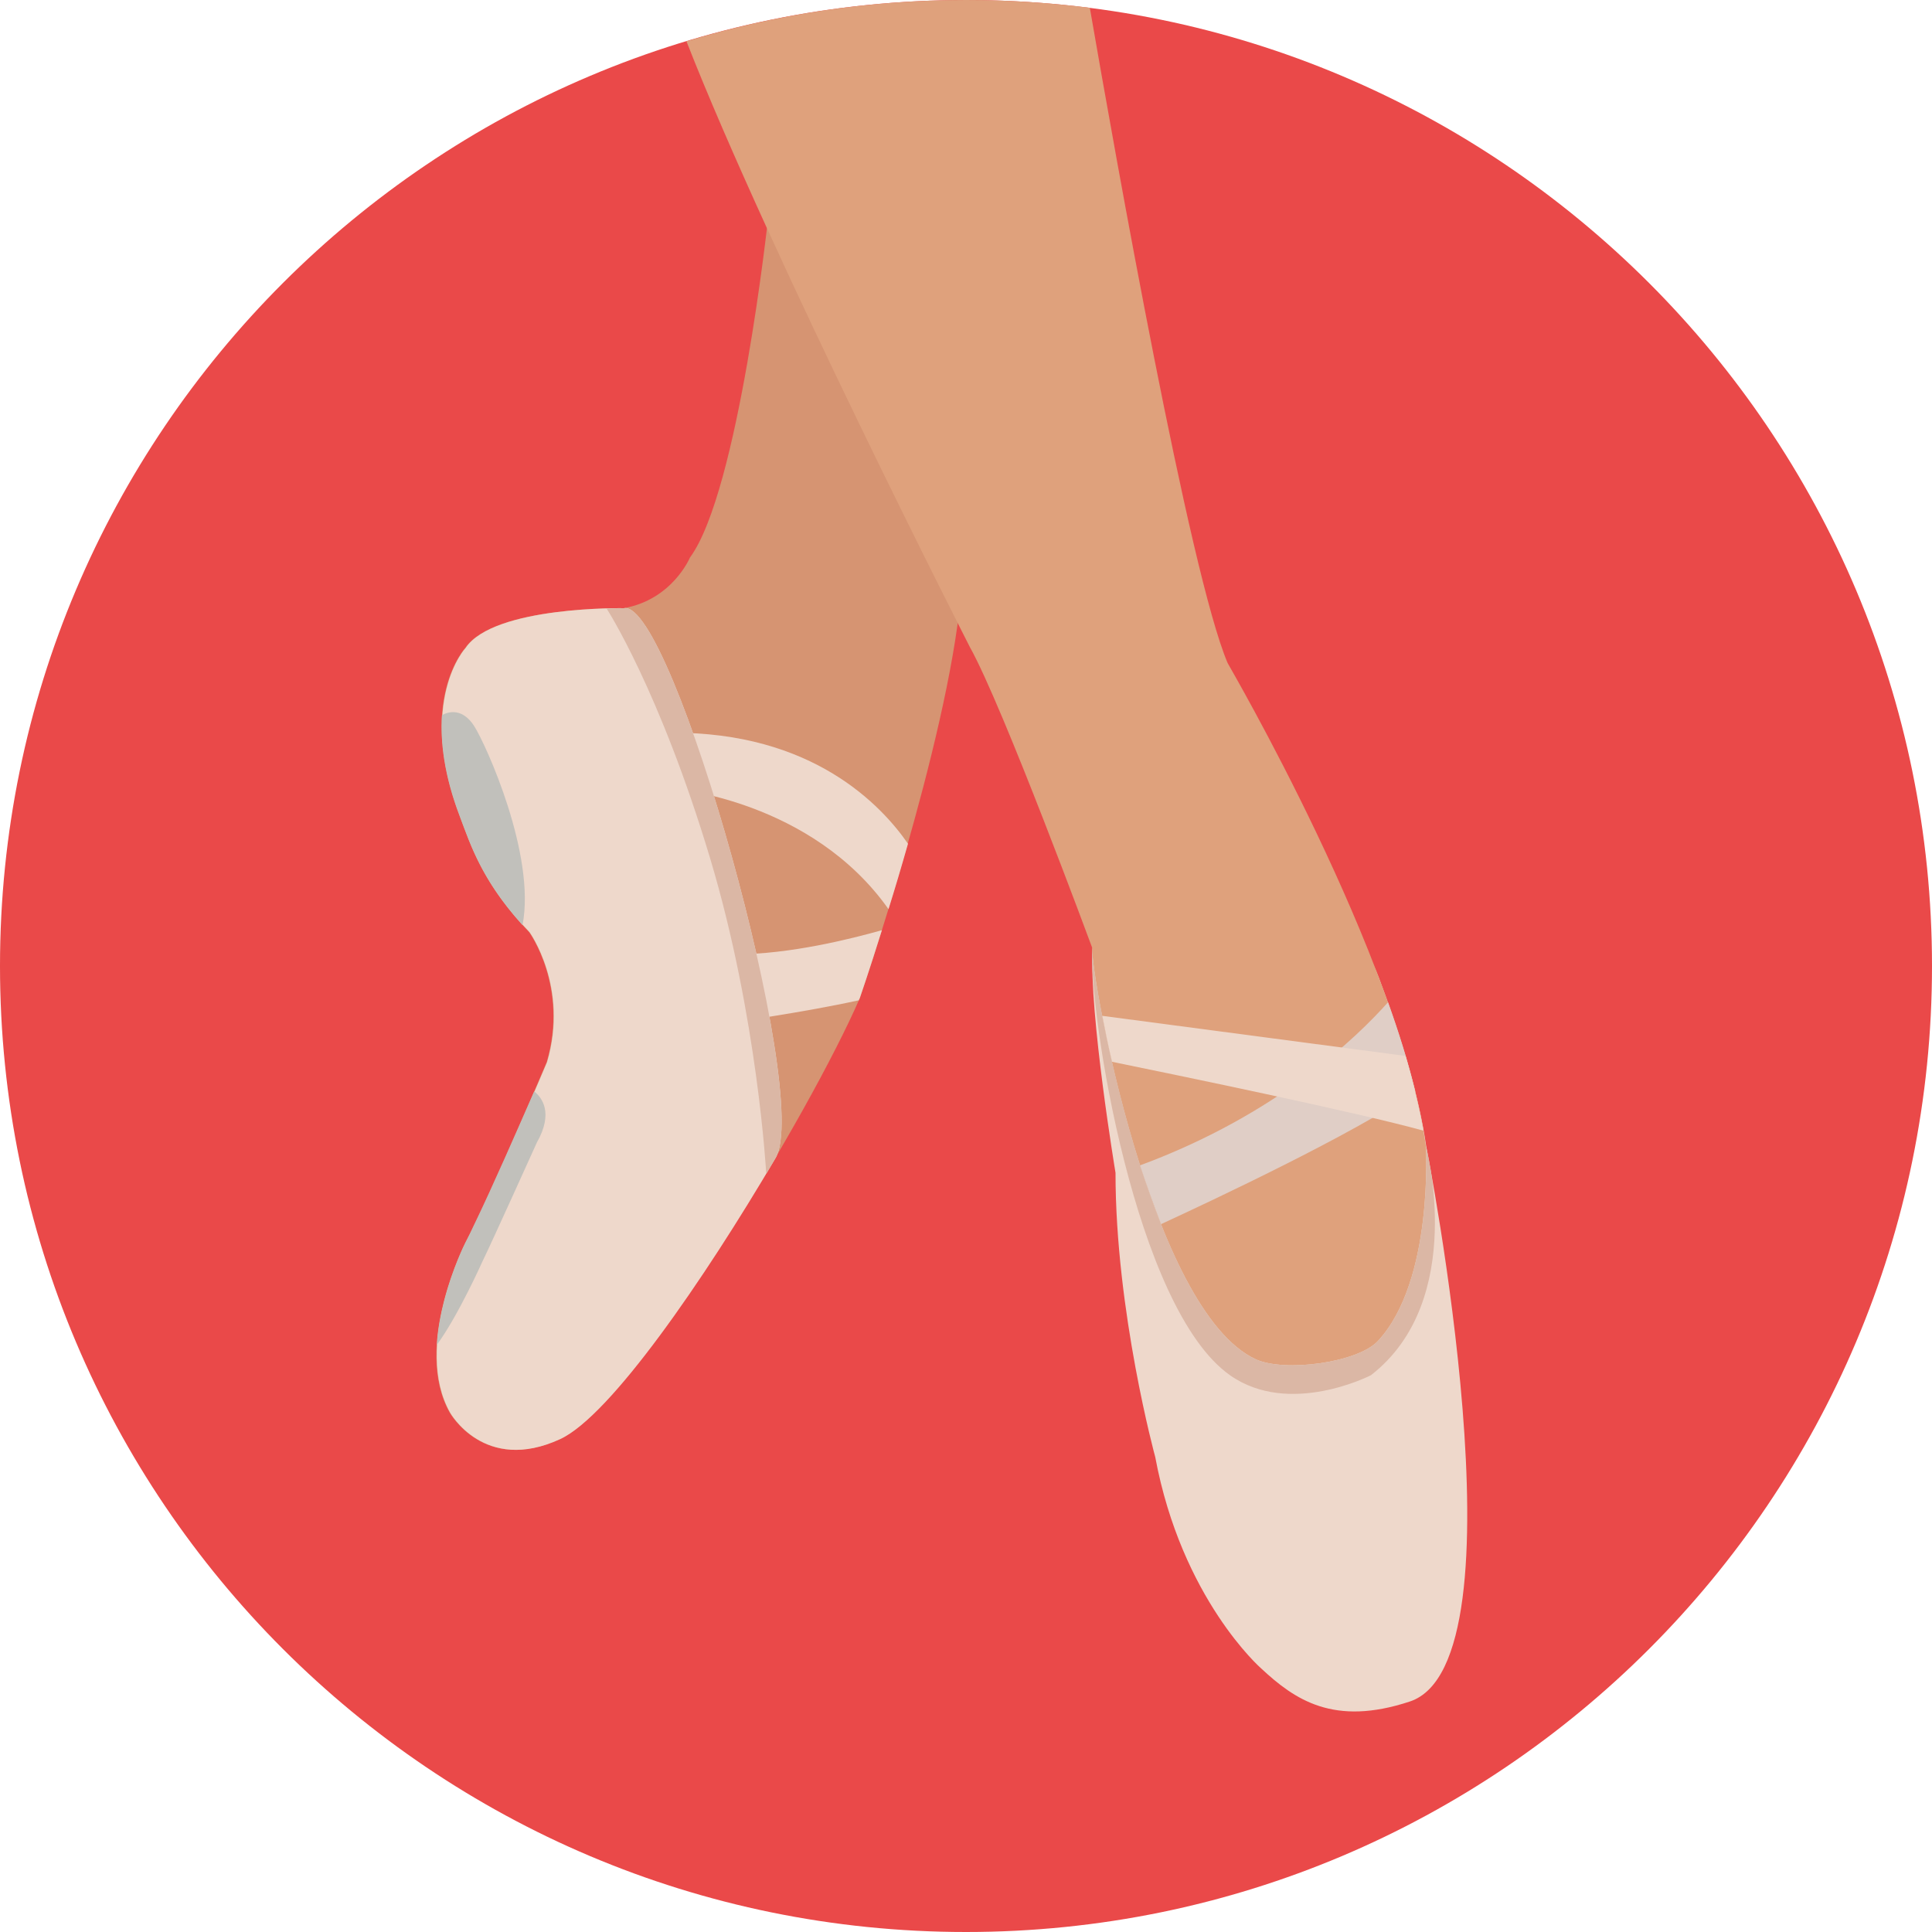
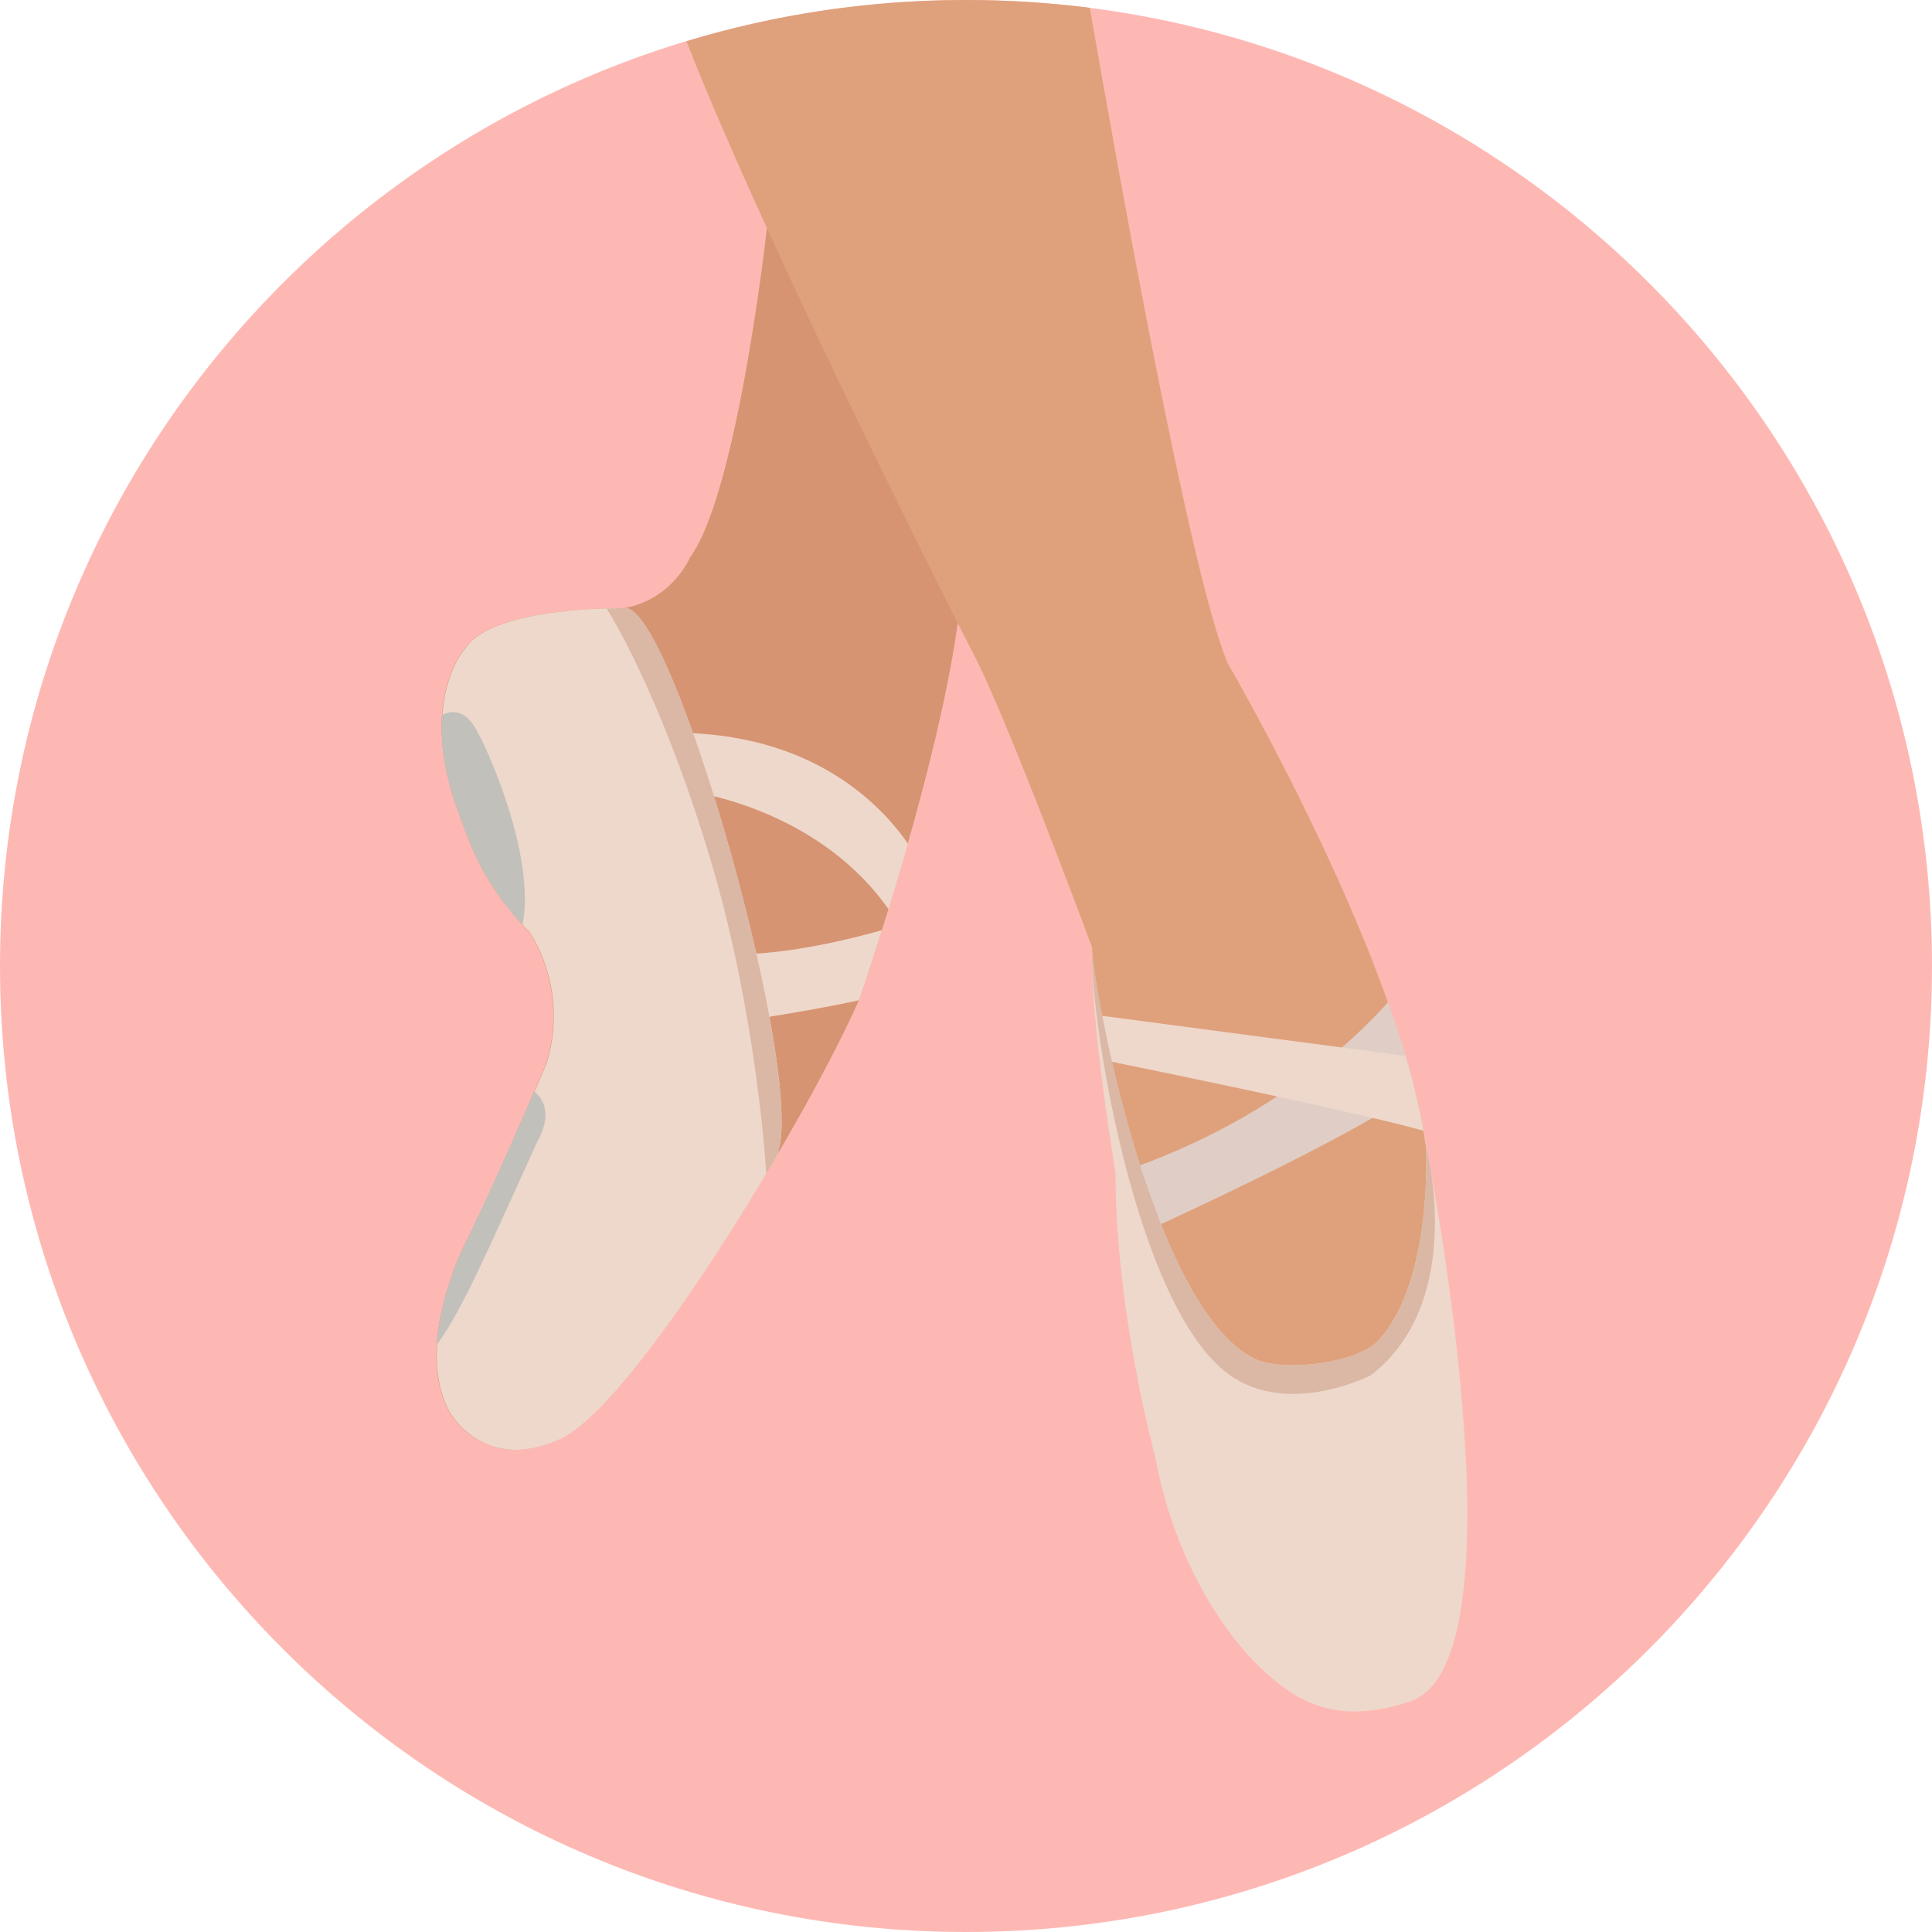
<svg xmlns="http://www.w3.org/2000/svg" version="1.1" id="Layer_1" x="0px" y="0px" viewBox="0 0 496.2 496.2" style="enable-background:new 0 0 496.2 496.2;" xml:space="preserve">
-   <path style="fill:#EA4949;" d="M0,248.1C0,111.1,111.1,0,248.1,0s248.1,111.1,248.1,248.1S385.1,496.2,248.1,496.2S0,385.1,0,248.1z  " />
-   <path style="fill:#D69472;" d="M197.3,55.8c0,0-7.6,70.5-20.1,87.4c0,0-4.5,10.8-17,13c0,0-33.4-0.6-40.7,10.2  c0,0-12.7,13.6-1.4,43.3c2.8,7.5,5.9,17.3,17.8,29.7c0,0,10.2,14.1,4.5,33.4c0,0-14.1,33.4-20.9,46.4c0,0-13.6,26.6-4,43.6  c0,0,8.8,15.8,28.3,6.8c19.5-9.1,64.5-84.3,77-113.2c0,0,22.6-65.6,26-103.6L244,56.6L197.3,55.8z" />
+   <style type="text/css">
+ 	.st0{fill:#FEB8B3;}
+ 	.st1{fill:#D69472;}
+ 	.st2{fill:#EED8CB;}
+ 	.st3{fill:#DBB7A5;}
+ 	.st4{fill:#DFA17C;}
+ 	.st5{fill:#C1C0BB;}
+ 	.st6{fill:#E0CEC6;}
+ </style>
+   <path class="st0" d="M0,248.1C0,111.1,111.1,0,248.1,0s248.1,111.1,248.1,248.1S385.1,496.2,248.1,496.2S0,385.1,0,248.1z" />
+   <path class="st1" d="M197.3,55.8c0,0-7.6,70.5-20.1,87.4c0,0-4.5,10.8-17,13c0,0-33.4-0.6-40.7,10.2c0,0-12.7,13.6-1.4,43.3  c2.8,7.5,5.9,17.3,17.8,29.7c0,0,10.2,14.1,4.5,33.4c0,0-14.1,33.4-20.9,46.4c0,0-13.6,26.6-4,43.6c0,0,8.8,15.8,28.3,6.8  c19.5-9.1,64.5-84.3,77-113.2c0,0,22.6-65.6,26-103.6L244,56.6L197.3,55.8z" />
  <g>
-     <path style="fill:#EED8CB;" d="M160.3,156.2c0,0-33.4-0.6-40.7,10.2c0,0-12.7,13.6-1.4,43.3c2.8,7.5,5.9,17.3,17.8,29.7   c0,0,10.2,14.1,4.5,33.4c0,0-14.1,33.4-20.9,46.4c0,0-13.6,26.6-4,43.6c0,0,8.8,15.8,28.3,6.8c12.9-6,36.9-40.9,55.3-72.2   C208.6,281.3,172.7,154,160.3,156.2z" />
-     <path style="fill:#EED8CB;" d="M188.8,245.1c14.1,0,29.9-4,37.7-6.2c-3.3,10.6-5.7,17.5-5.7,17.5c-0.1,0.2-0.2,0.3-0.2,0.5   c-14.6,3.2-32.2,5.6-32.2,5.6L188.8,245.1z" />
-     <path style="fill:#EED8CB;" d="M173.1,202.6l-0.8-14.4c36.5-0.3,54.2,18.8,60.9,28.5c-1.7,6-3.4,11.7-5,16.8   C208.4,205.5,173.1,202.6,173.1,202.6z" />
+     <path class="st2" d="M160.3,156.2c0,0-33.4-0.6-40.7,10.2c0,0-12.7,13.6-1.4,43.3c2.8,7.5,5.9,17.3,17.8,29.7   c0,0,10.2,14.1,4.5,33.4c0,0-14.1,33.4-20.9,46.4c0,0-13.6,26.6-4,43.6c0,0,8.8,15.8,28.3,6.8c12.9-6,36.9-40.9,55.3-72.2   C208.6,281.3,172.7,154,160.3,156.2z" />
+     <path class="st2" d="M188.8,245.1c14.1,0,29.9-4,37.7-6.2c-3.3,10.6-5.7,17.5-5.7,17.5c-0.1,0.2-0.2,0.3-0.2,0.5   c-14.6,3.2-32.2,5.6-32.2,5.6L188.8,245.1z" />
+     <path class="st2" d="M173.1,202.6l-0.8-14.4c36.5-0.3,54.2,18.8,60.9,28.5c-1.7,6-3.4,11.7-5,16.8   C208.4,205.5,173.1,202.6,173.1,202.6z" />
  </g>
-   <path style="fill:#DBB7A5;" d="M160.3,156.2c0,0-1.7,0-4.5,0.1c0,0,13.6,20.9,26.6,64.2c12.2,40.7,14.4,81,14.4,81  c0.8-1.4,1.6-2.7,2.4-4.1C208.6,281.3,172.7,154,160.3,156.2z" />
-   <path style="fill:#EED8CB;" d="M354.1,251c5.7,15.1,10.3,30.2,12.2,43.4c0,0,26.3,132.5-4.2,142.6c-19.6,6.5-29.6-0.5-38.2-8.5  c0,0-20.4-17.8-27.2-54.3c0,0-10.2-37.3-10.2-73c0,0-6.8-40.7-5.9-57.7C280.5,243.4,338.7,210.5,354.1,251z" />
-   <path style="fill:#DFA17C;" d="M366.2,294.3c0,0,2.1,34.6-12.3,50.1c-5.2,5.6-24,8.1-31.4,4.7c-27-12.5-42.4-98.6-42-105.7  c0,0-22.9-62-31.4-77.2c0,0-51.2-100.4-72.8-155.6C199.1,3.7,223.1,0,248.1,0c10.8,0,21.4,0.7,31.8,2  c6.5,37.5,25.6,145.3,35.4,168.3C315.3,170.4,359.5,245.9,366.2,294.3z" />
-   <path style="fill:#DBB7A5;" d="M322.5,349.1c7.4,3.4,26.2,0.9,31.4-4.7c14.4-15.5,12.3-50.1,12.3-50.1s10.8,39.6-14.1,58.9  c0,0-20.9,10.8-36.2,0c-24.4-17.2-36.2-92.8-35.4-109.8C280.2,250.5,295.5,336.6,322.5,349.1z" />
+   <path class="st3" d="M160.3,156.2c0,0-1.7,0-4.5,0.1c0,0,13.6,20.9,26.6,64.2c12.2,40.7,14.4,81,14.4,81c0.8-1.4,1.6-2.7,2.4-4.1  C208.6,281.3,172.7,154,160.3,156.2z" />
+   <path class="st2" d="M354.1,251c5.7,15.1,10.3,30.2,12.2,43.4c0,0,26.3,132.5-4.2,142.6c-19.6,6.5-29.6-0.5-38.2-8.5  c0,0-20.4-17.8-27.2-54.3c0,0-10.2-37.3-10.2-73c0,0-6.8-40.7-5.9-57.7C280.5,243.4,338.7,210.5,354.1,251z" />
+   <path class="st4" d="M366.2,294.3c0,0,2.1,34.6-12.3,50.1c-5.2,5.6-24,8.1-31.4,4.7c-27-12.5-42.4-98.6-42-105.7  c0,0-22.9-62-31.4-77.2c0,0-51.2-100.4-72.8-155.6C199.1,3.7,223.1,0,248.1,0c10.8,0,21.4,0.7,31.8,2  c6.5,37.5,25.6,145.3,35.4,168.3C315.3,170.4,359.5,245.9,366.2,294.3z" />
+   <path class="st3" d="M322.5,349.1c7.4,3.4,26.2,0.9,31.4-4.7c14.4-15.5,12.3-50.1,12.3-50.1s10.8,39.6-14.1,58.9  c0,0-20.9,10.8-36.2,0c-24.4-17.2-36.2-92.8-35.4-109.8C280.2,250.5,295.5,336.6,322.5,349.1z" />
  <g>
-     <path style="fill:#C1C0BB;" d="M121.8,186.5c3,4.7,15.9,33.1,12.4,51.1c-10.5-11.6-13.4-20.8-16.1-27.9c-4.1-10.7-5-19.3-4.6-26   C115.2,182.7,118.8,181.8,121.8,186.5z" />
-     <path style="fill:#C1C0BB;" d="M114.1,334c2.2-8.5,5.4-14.8,5.4-14.8c0.7-1.3,1.4-2.8,2.2-4.5c4.8-9.9,11.5-25.3,15.5-34.4   c2,1.6,5,5.5,0.7,13.1c0,0-11.5,25.5-14,30.6c0,0-6.2,13.9-11.7,21.4C112.4,341.5,113.2,337.6,114.1,334z" />
+     <path class="st5" d="M121.8,186.5c3,4.7,15.9,33.1,12.4,51.1c-10.5-11.6-13.4-20.8-16.1-27.9c-4.1-10.7-5-19.3-4.6-26   C115.2,182.7,118.8,181.8,121.8,186.5z" />
+     <path class="st5" d="M114.1,334c2.2-8.5,5.4-14.8,5.4-14.8c0.7-1.3,1.4-2.8,2.2-4.5c4.8-9.9,11.5-25.3,15.5-34.4   c2,1.6,5,5.5,0.7,13.1c0,0-11.5,25.5-14,30.6c0,0-6.2,13.9-11.7,21.4C112.4,341.5,113.2,337.6,114.1,334z" />
  </g>
-   <path style="fill:#E0CEC6;" d="M356.5,257.4c2.8,7.8,5.2,15.5,7,22.9c-15.9,11-52.1,28-65.3,34.1c-1.9-4.9-3.7-9.9-5.4-15.1  C328,286.3,348.5,266.4,356.5,257.4z" />
-   <path style="fill:#EED8CB;" d="M365.6,290.4c-16.8-4.7-64.4-14.5-80-17.7c-1-4.2-1.8-8.2-2.5-11.8l77.9,10.3  C362.9,277.8,364.5,284.3,365.6,290.4z" />
-   <g>
- </g>
-   <g>
- </g>
-   <g>
- </g>
-   <g>
- </g>
-   <g>
- </g>
-   <g>
- </g>
-   <g>
- </g>
-   <g>
- </g>
-   <g>
- </g>
-   <g>
- </g>
-   <g>
- </g>
-   <g>
- </g>
-   <g>
- </g>
-   <g>
- </g>
-   <g>
- </g>
+   <path class="st6" d="M356.5,257.4c2.8,7.8,5.2,15.5,7,22.9c-15.9,11-52.1,28-65.3,34.1c-1.9-4.9-3.7-9.9-5.4-15.1  C328,286.3,348.5,266.4,356.5,257.4z" />
+   <path class="st2" d="M365.6,290.4c-16.8-4.7-64.4-14.5-80-17.7c-1-4.2-1.8-8.2-2.5-11.8l77.9,10.3  C362.9,277.8,364.5,284.3,365.6,290.4z" />
</svg>
